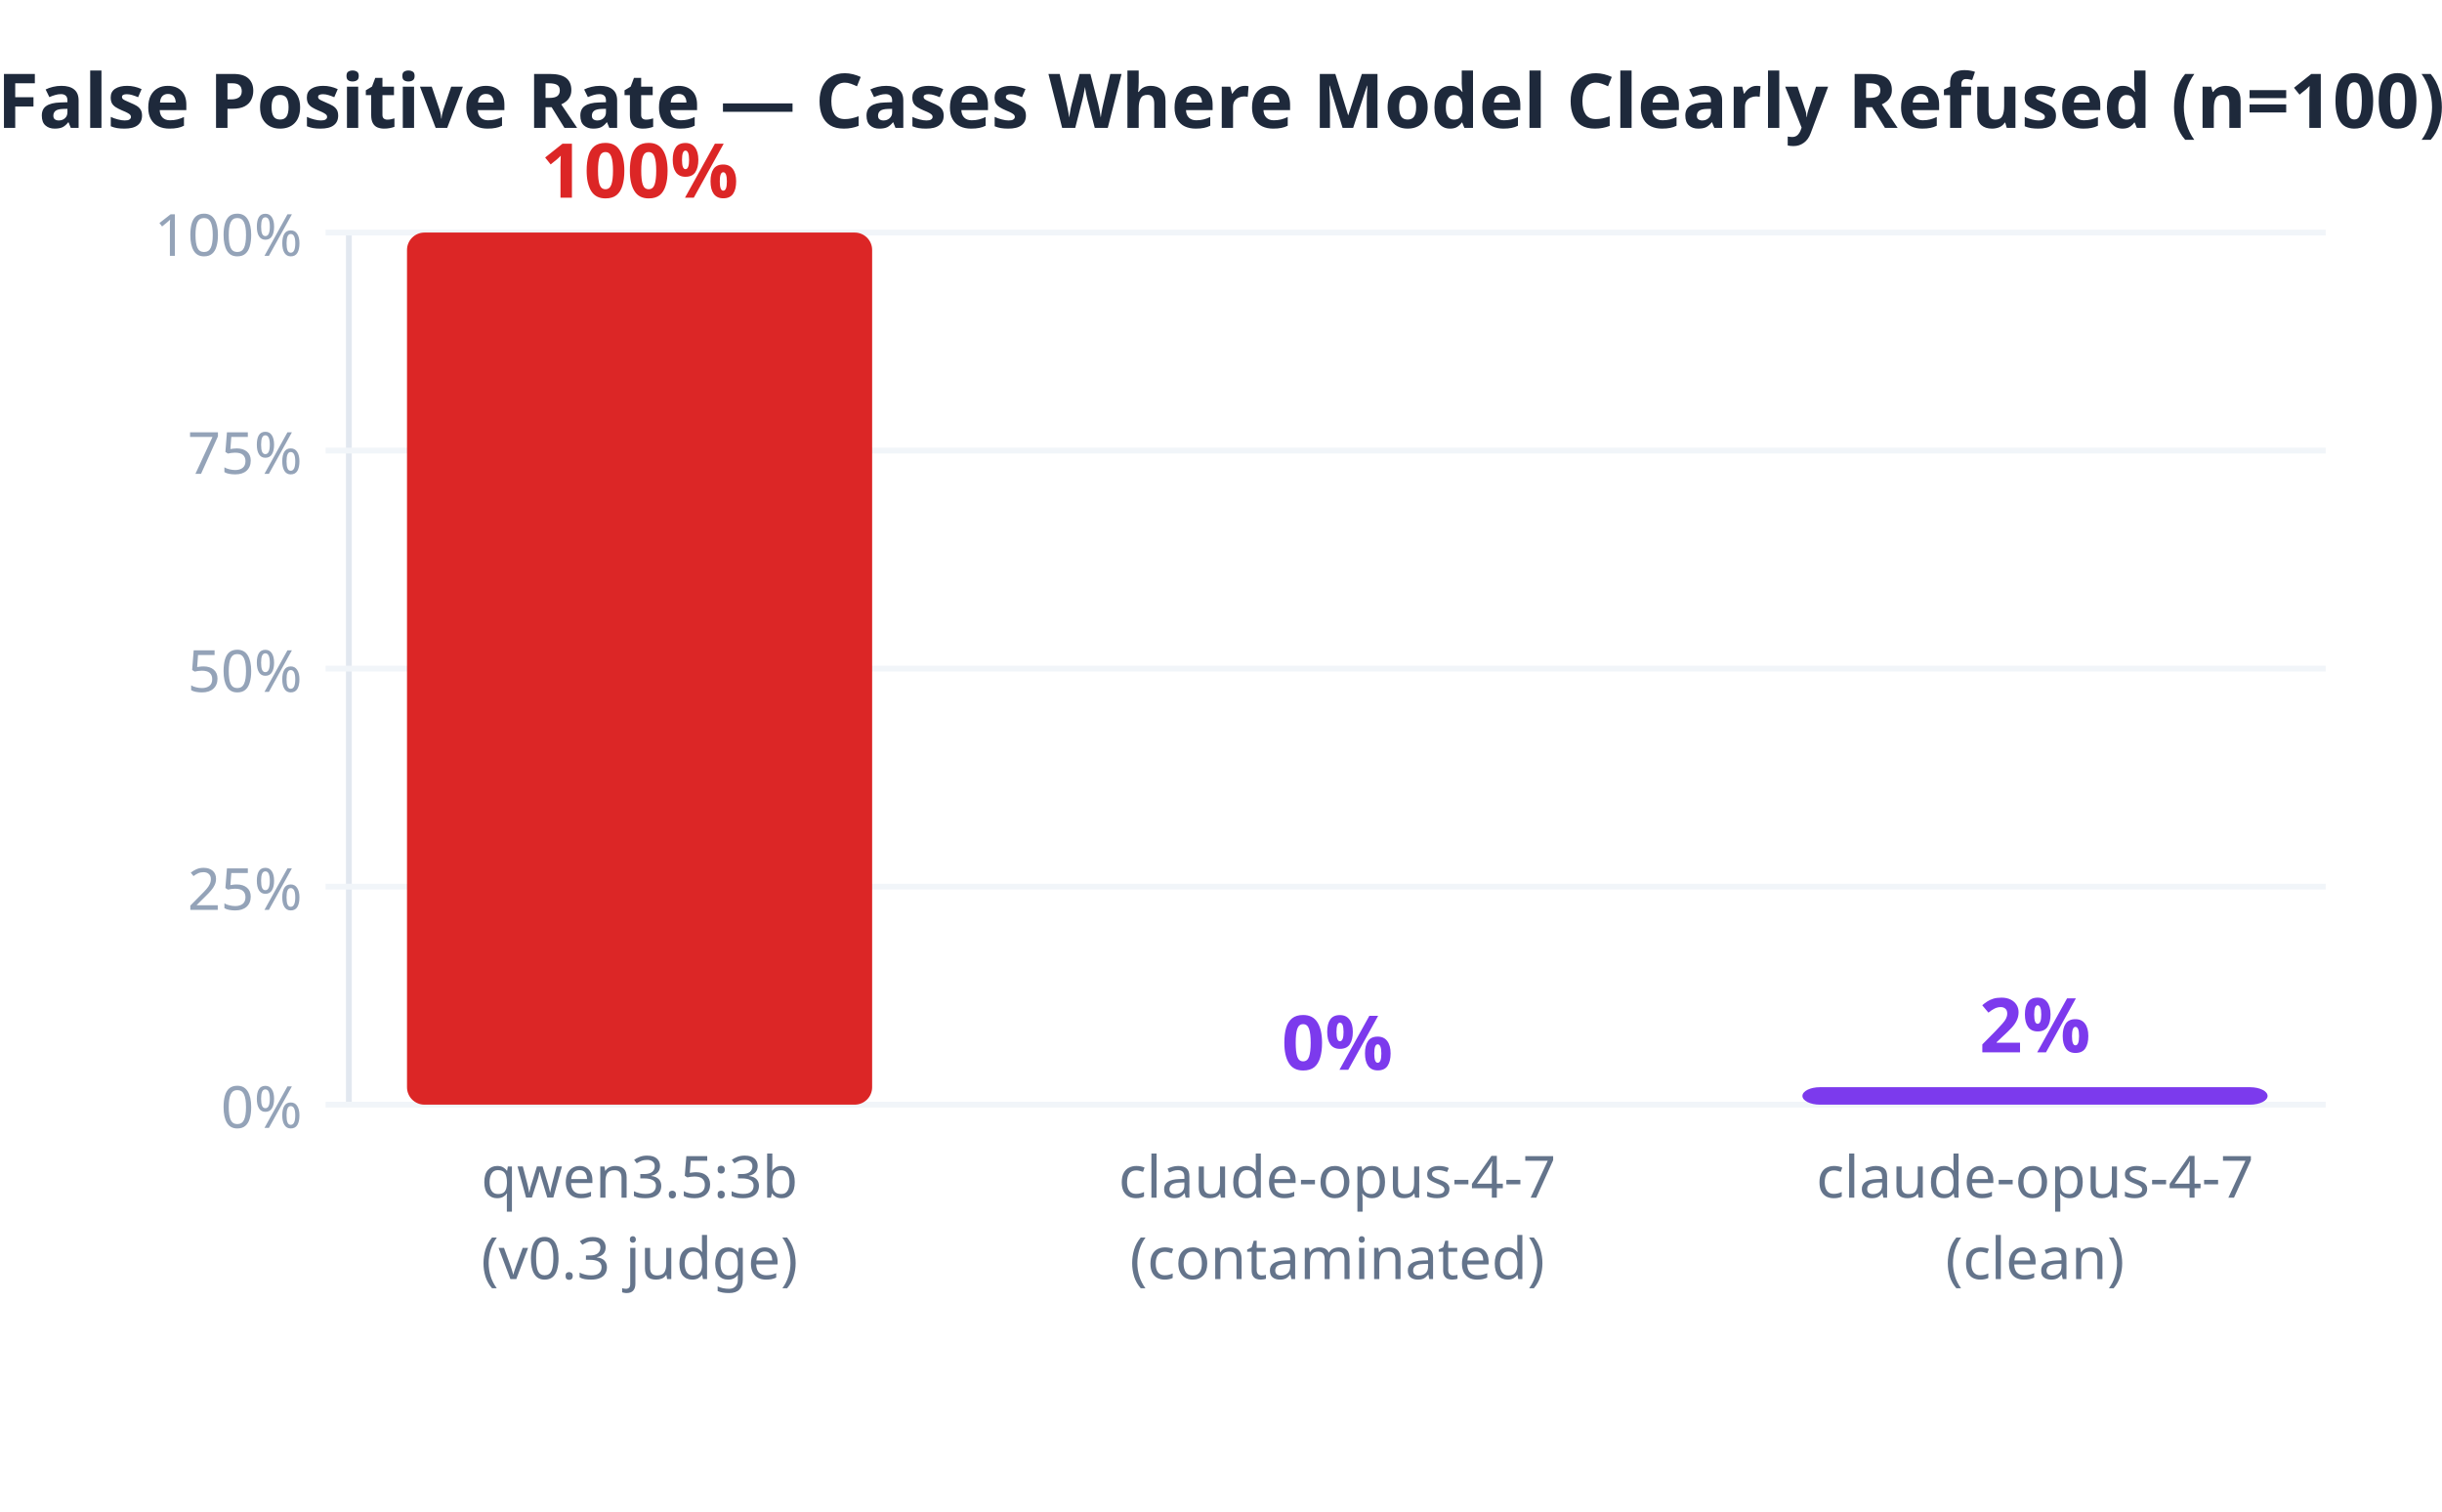
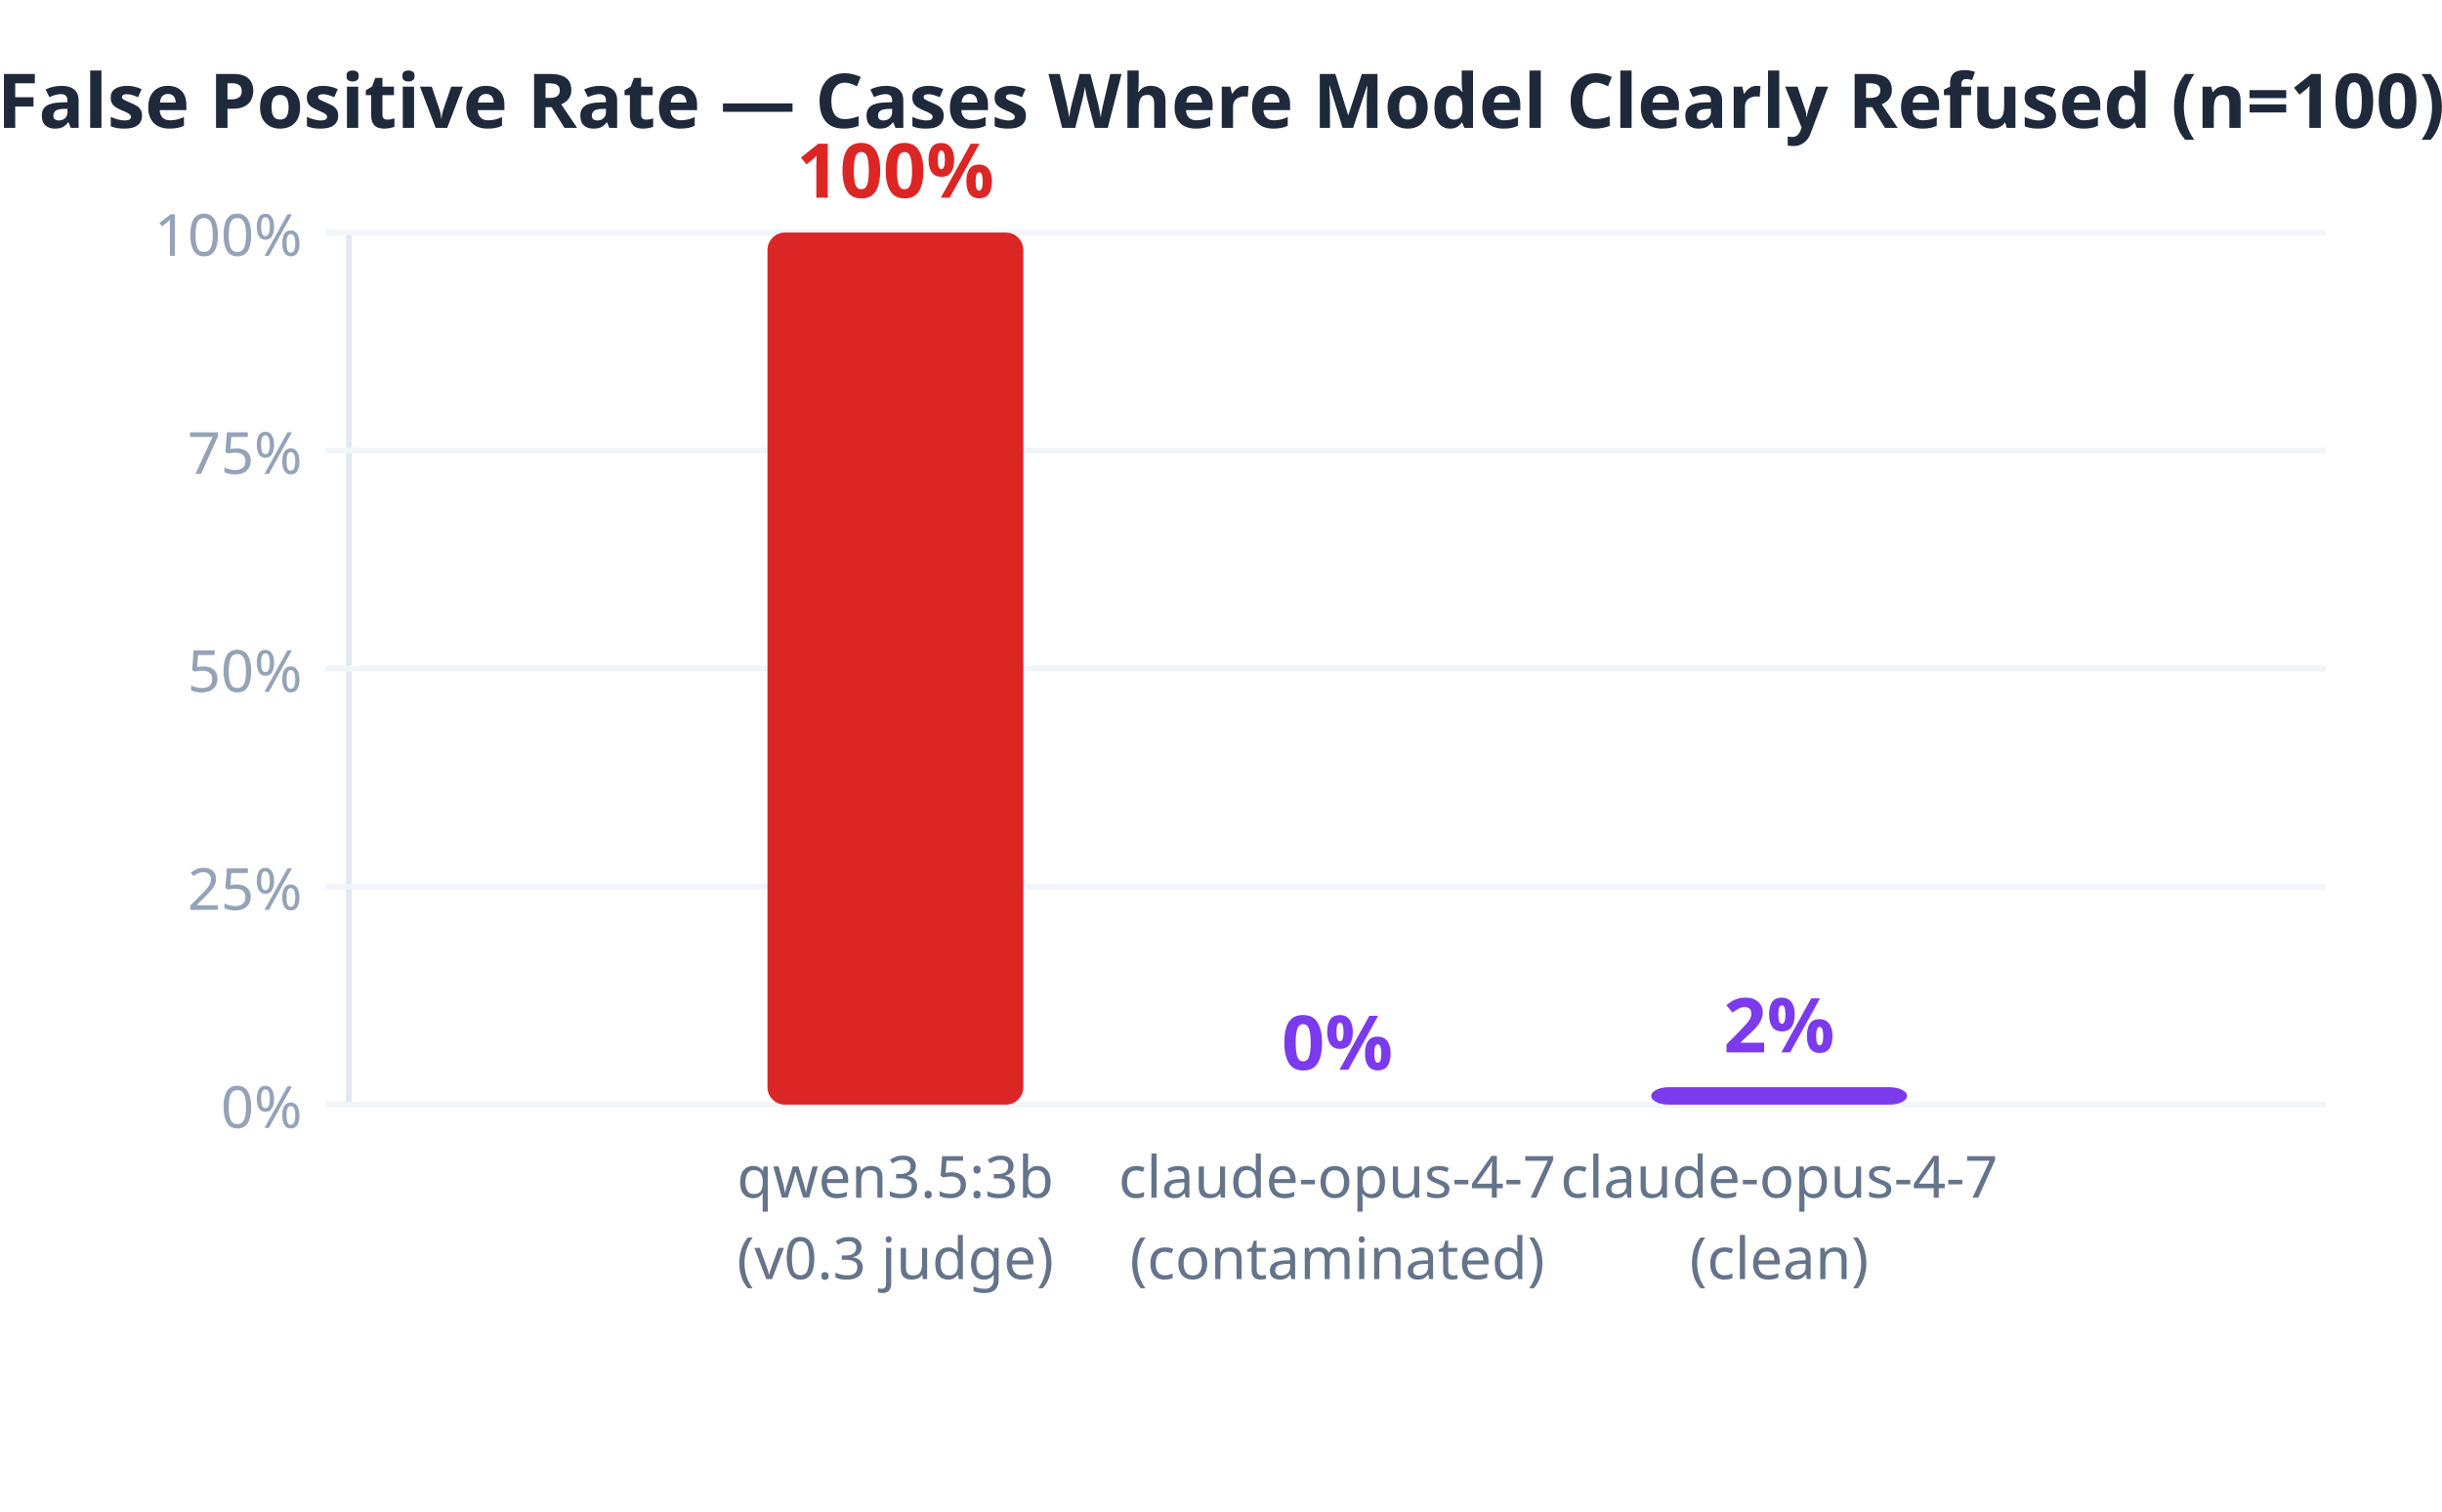
<svg xmlns="http://www.w3.org/2000/svg" viewBox="0 0 420 260" style="font-family:'IBM Plex Sans',system-ui,sans-serif;background:#fff">
  <text x="210.0" y="22" text-anchor="middle" font-size="13" font-weight="600" fill="#1e293b">False Positive Rate — Cases Where Model Clearly Refused (n=100)</text>
  <line x1="60" y1="40" x2="60" y2="190" stroke="#e2e8f0" stroke-width="1" />
  <line x1="56" y1="190.0" x2="400" y2="190.0" stroke="#f1f5f9" stroke-width="1" />
  <text x="52" y="194.0" text-anchor="end" font-size="10" fill="#94a3b8">0%</text>
  <line x1="56" y1="152.5" x2="400" y2="152.5" stroke="#f1f5f9" stroke-width="1" />
  <text x="52" y="156.5" text-anchor="end" font-size="10" fill="#94a3b8">25%</text>
  <line x1="56" y1="115.0" x2="400" y2="115.0" stroke="#f1f5f9" stroke-width="1" />
  <text x="52" y="119.0" text-anchor="end" font-size="10" fill="#94a3b8">50%</text>
  <line x1="56" y1="77.5" x2="400" y2="77.5" stroke="#f1f5f9" stroke-width="1" />
  <text x="52" y="81.5" text-anchor="end" font-size="10" fill="#94a3b8">75%</text>
  <line x1="56" y1="40.0" x2="400" y2="40.0" stroke="#f1f5f9" stroke-width="1" />
  <text x="52" y="44.0" text-anchor="end" font-size="10" fill="#94a3b8">100%</text>
-   <rect x="70.0" y="40.0" width="80" height="150.0" fill="#dc2626" rx="3" />
-   <text x="110.0" y="34.0" text-anchor="middle" font-size="13" font-weight="700" fill="#dc2626">100%</text>
-   <rect x="190.0" y="190.0" width="80" height="0.0" fill="#7c3aed" rx="3" />
+   <rect x="132.0" y="40.0" width="44" height="150.0" fill="#dc2626" rx="3" />
+   <text x="154.0" y="34.0" text-anchor="middle" font-size="13" font-weight="700" fill="#dc2626">100%</text>
+   <rect x="208.0" y="190.0" width="44" height="0.0" fill="#7c3aed" rx="3" />
  <text x="230.0" y="184.0" text-anchor="middle" font-size="13" font-weight="700" fill="#7c3aed">0%</text>
-   <rect x="310.0" y="187.0" width="80" height="3.0" fill="#7c3aed" rx="3" />
-   <text x="350.0" y="181.0" text-anchor="middle" font-size="13" font-weight="700" fill="#7c3aed">2%</text>
-   <text x="110.0" y="206" text-anchor="middle" font-size="10" fill="#64748b">qwen3.5:3b</text>
-   <text x="110.0" y="220" text-anchor="middle" font-size="10" fill="#64748b">(v0.3 judge)</text>
+   <rect x="284.0" y="187.0" width="44" height="3.0" fill="#7c3aed" rx="3" />
+   <text x="306.0" y="181.0" text-anchor="middle" font-size="13" font-weight="700" fill="#7c3aed">2%</text>
+   <text x="154.0" y="206" text-anchor="middle" font-size="10" fill="#64748b">qwen3.5:3b</text>
+   <text x="154.0" y="220" text-anchor="middle" font-size="10" fill="#64748b">(v0.3 judge)</text>
  <text x="230.0" y="206" text-anchor="middle" font-size="10" fill="#64748b">claude-opus-4-7</text>
  <text x="230.0" y="220" text-anchor="middle" font-size="10" fill="#64748b">(contaminated)</text>
-   <text x="350.0" y="206" text-anchor="middle" font-size="10" fill="#64748b">claude-opus-4-7</text>
-   <text x="350.0" y="220" text-anchor="middle" font-size="10" fill="#64748b">(clean)</text>
+   <text x="306.0" y="206" text-anchor="middle" font-size="10" fill="#64748b">claude-opus-4-7</text>
+   <text x="306.0" y="220" text-anchor="middle" font-size="10" fill="#64748b">(clean)</text>
</svg>
